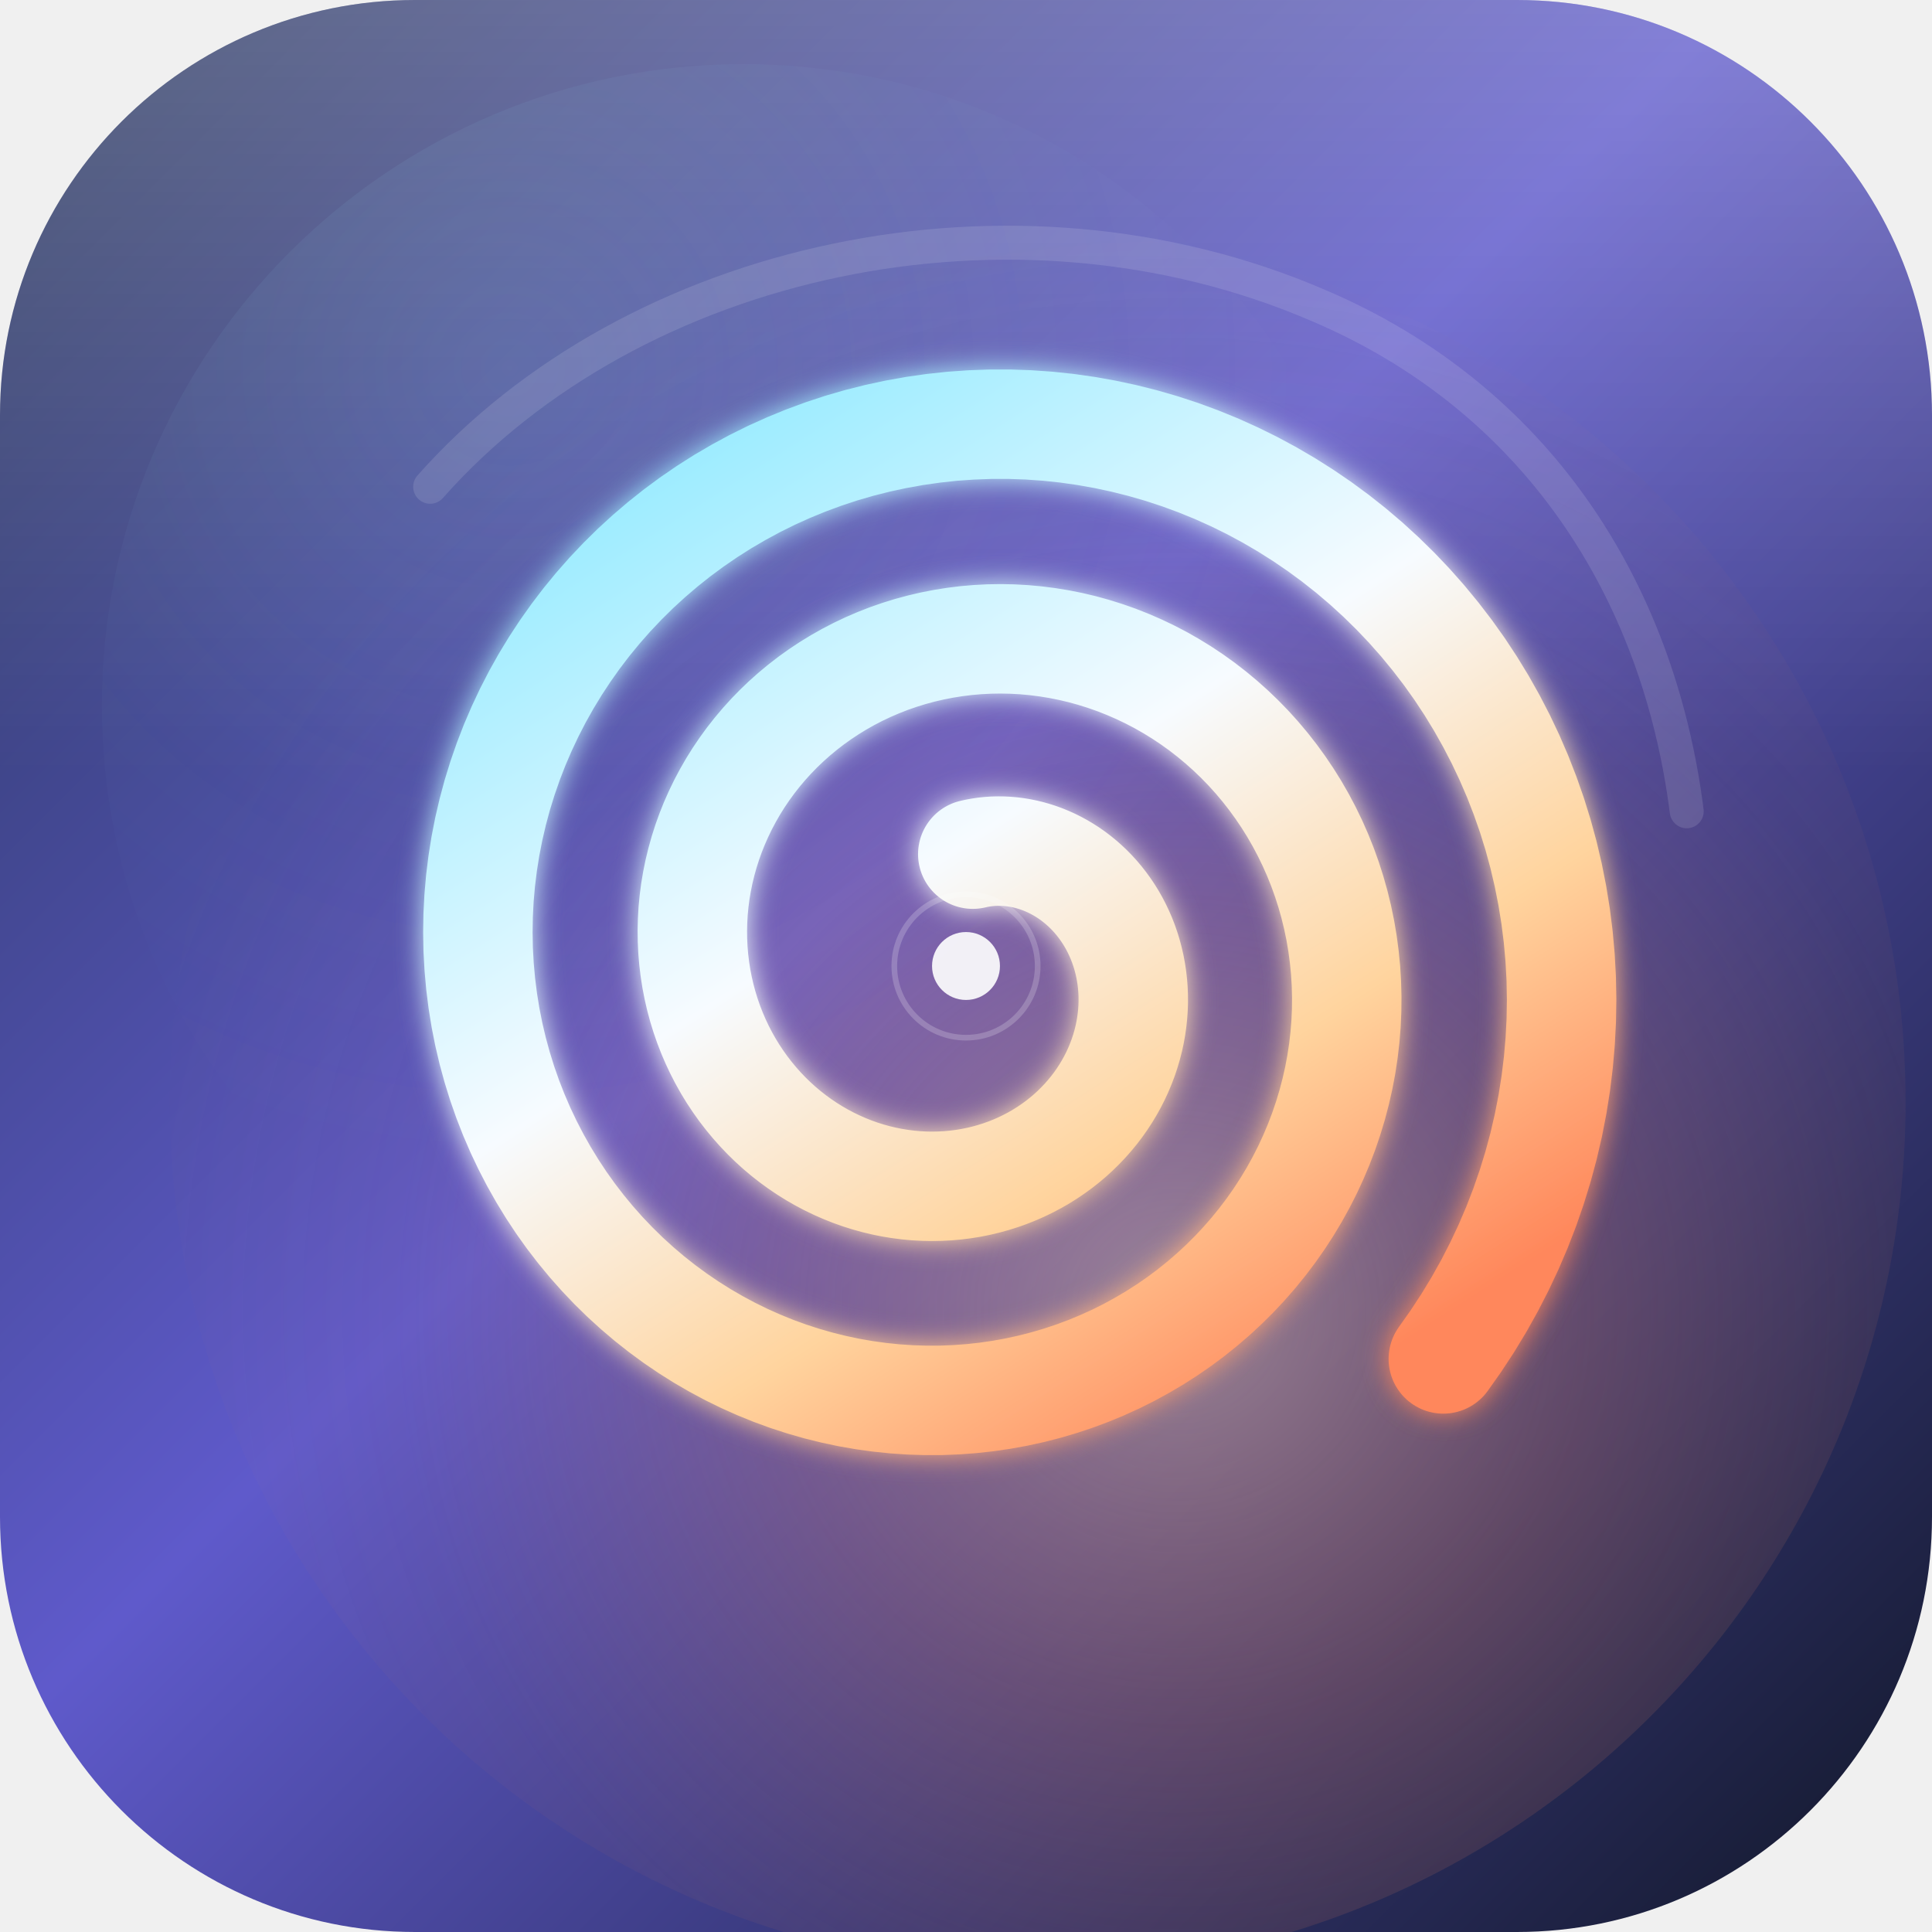
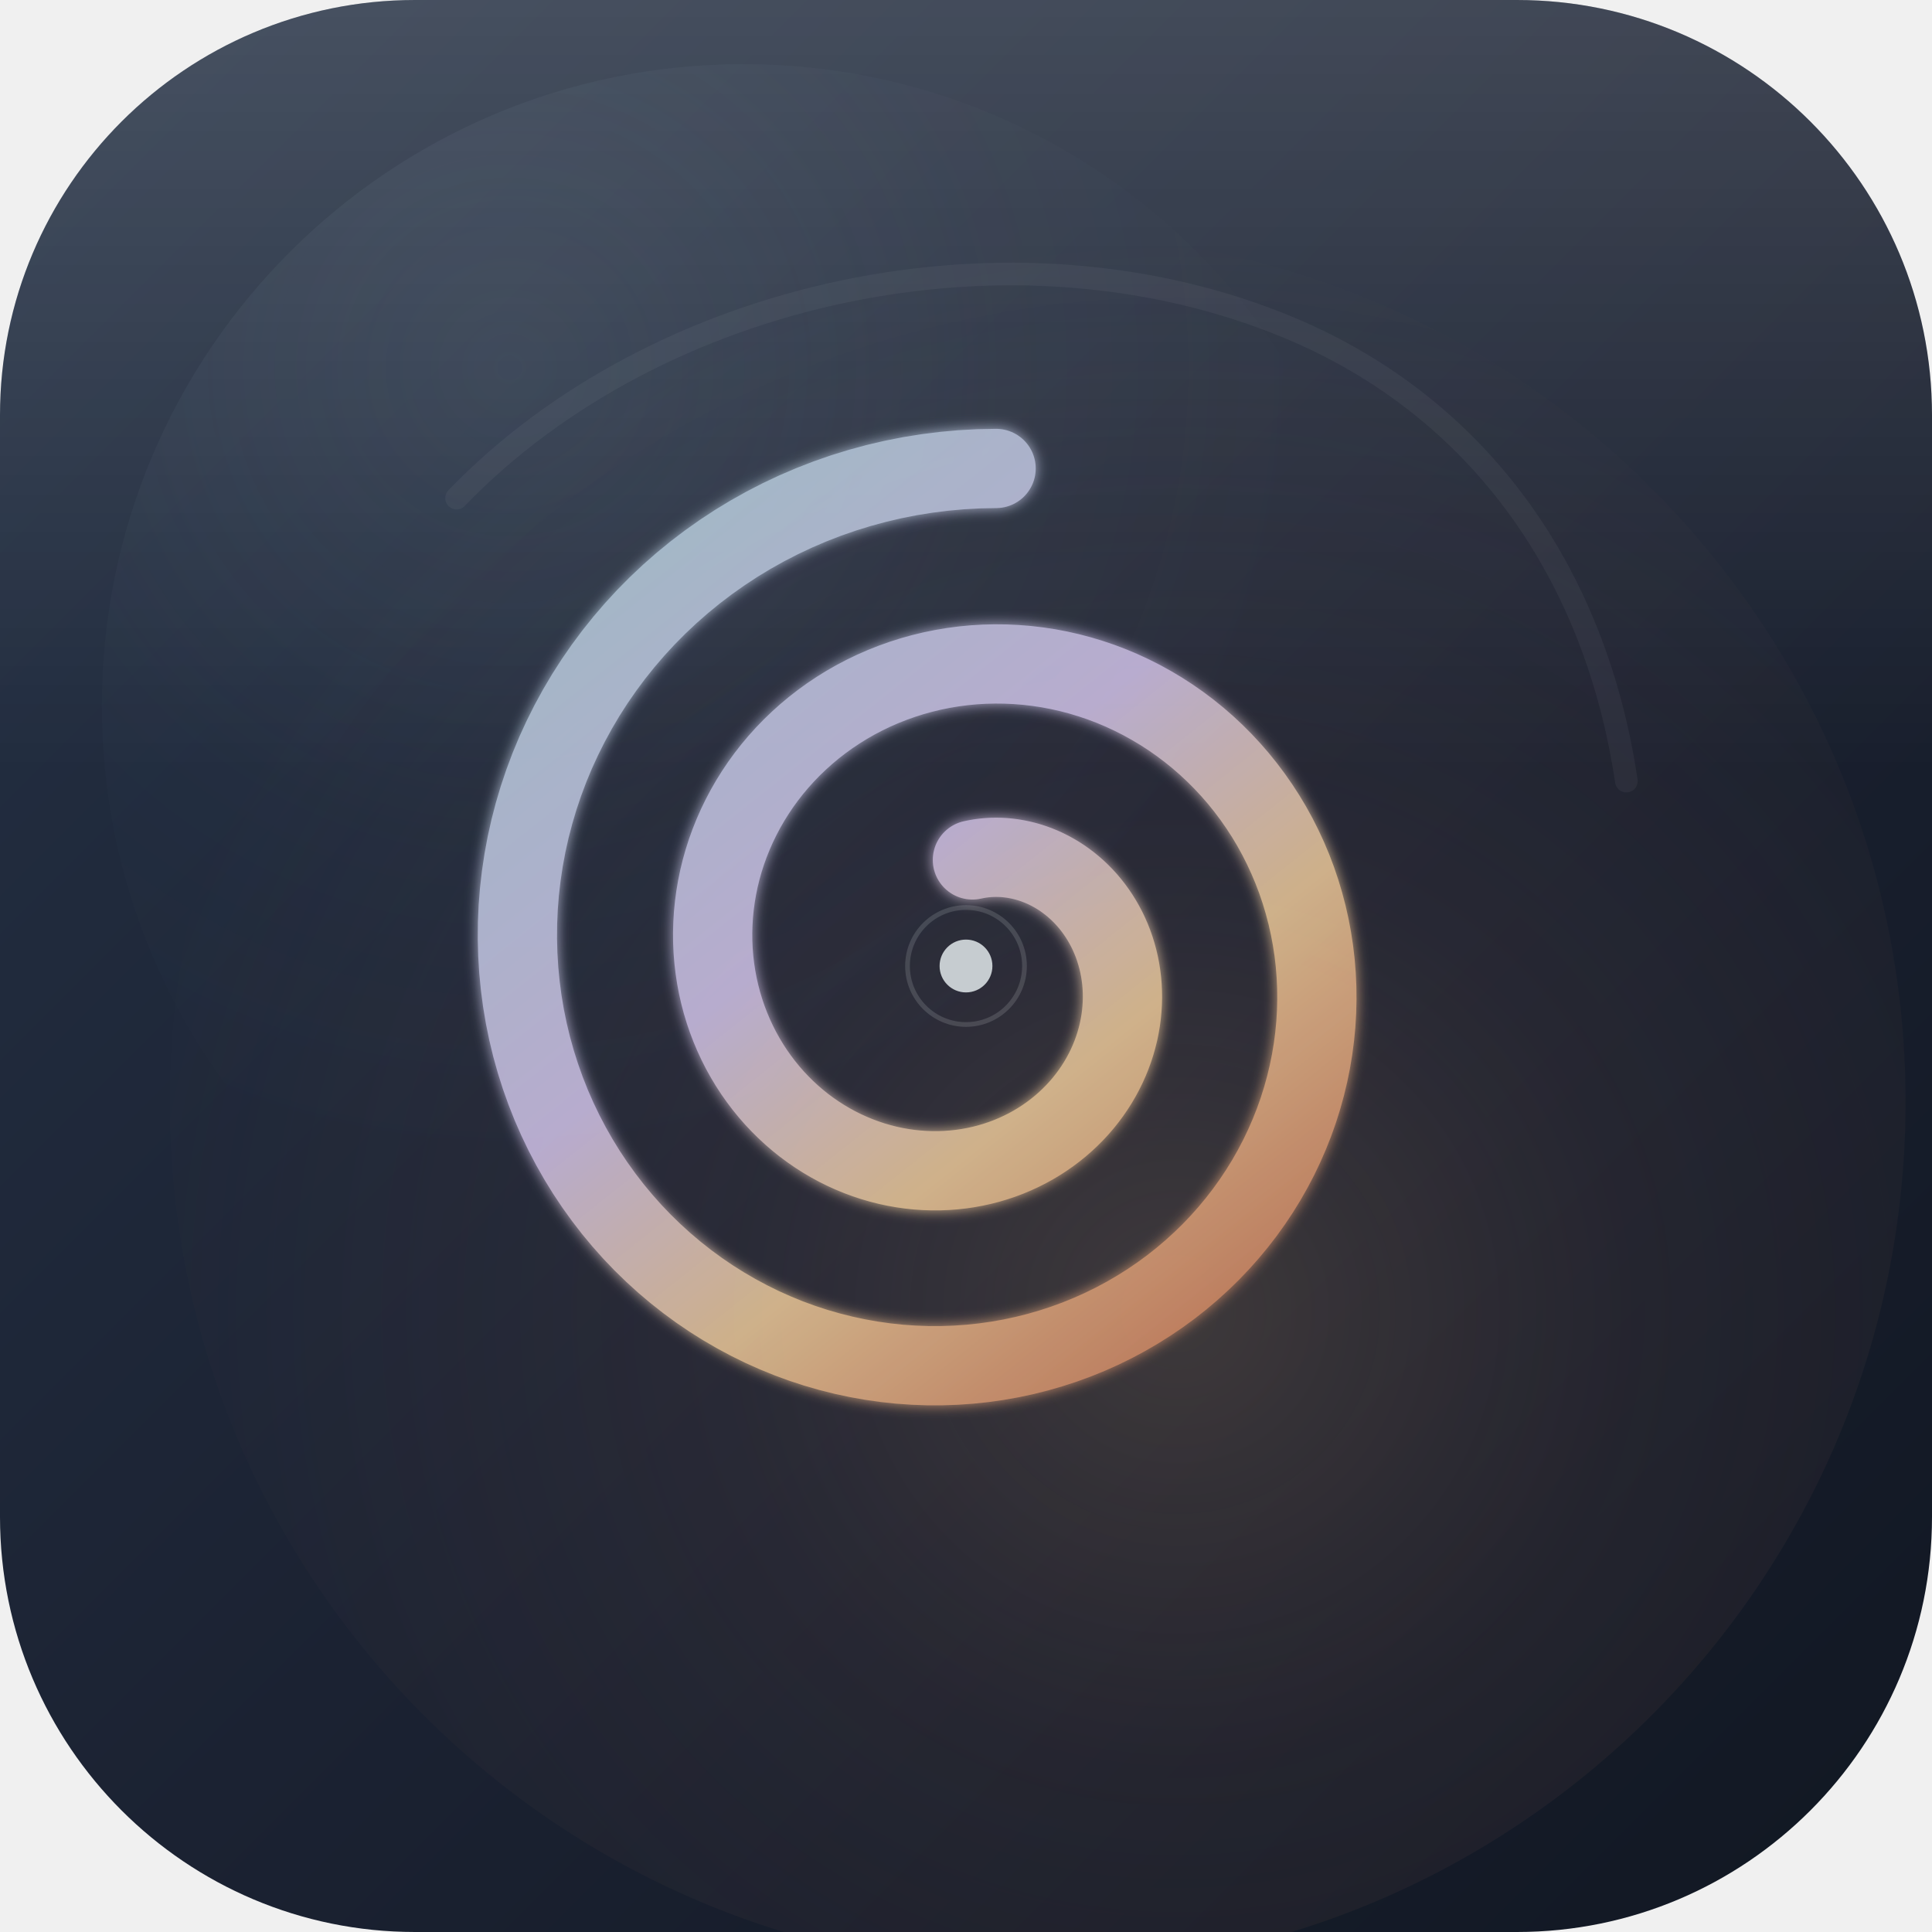
<svg xmlns="http://www.w3.org/2000/svg" viewBox="0 0 1024 1024" width="1024" height="1024">
  <defs>
    <linearGradient id="bg" x1="0%" y1="0%" x2="100%" y2="100%">
-       <stop offset="0%" stop-color="#263557" />
-       <stop offset="45%" stop-color="#5f5acb" />
-       <stop offset="100%" stop-color="#101626" />
+       <stop offset="0%" stop-color="#253246" />
+       <stop offset="52%" stop-color="#1b2232" />
+       <stop offset="100%" stop-color="#111722" />
    </linearGradient>
    <radialGradient id="glow" cx="58%" cy="62%" r="62%">
-       <stop offset="0%" stop-color="#ffcf9d" stop-opacity="0.46" />
-       <stop offset="38%" stop-color="#f18c5e" stop-opacity="0.24" />
-       <stop offset="72%" stop-color="#cc785c" stop-opacity="0.06" />
-       <stop offset="100%" stop-color="#cc785c" stop-opacity="0" />
+       <stop offset="0%" stop-color="#d8a46f" stop-opacity="0.2" />
+       <stop offset="42%" stop-color="#b77b63" stop-opacity="0.09" />
+       <stop offset="100%" stop-color="#b77b63" stop-opacity="0" />
    </radialGradient>
    <radialGradient id="coolGlow" cx="32%" cy="24%" r="62%">
-       <stop offset="0%" stop-color="#9decff" stop-opacity="0.1" />
-       <stop offset="58%" stop-color="#9decff" stop-opacity="0.025" />
-       <stop offset="100%" stop-color="#9decff" stop-opacity="0" />
+       <stop offset="0%" stop-color="#9fb6c8" stop-opacity="0.11" />
+       <stop offset="60%" stop-color="#9fb6c8" stop-opacity="0.025" />
+       <stop offset="100%" stop-color="#9fb6c8" stop-opacity="0" />
    </radialGradient>
    <linearGradient id="rim" x1="0%" y1="0%" x2="0%" y2="100%">
-       <stop offset="0%" stop-color="#ffffff" stop-opacity="0.24" />
+       <stop offset="0%" stop-color="#ffffff" stop-opacity="0.16" />
      <stop offset="40%" stop-color="#ffffff" stop-opacity="0" />
    </linearGradient>
    <linearGradient id="spiralStroke" x1="18%" y1="4%" x2="83%" y2="96%">
-       <stop offset="0%" stop-color="#9decff" />
-       <stop offset="42%" stop-color="#f7fbff" />
-       <stop offset="72%" stop-color="#ffd49e" />
-       <stop offset="100%" stop-color="#ff875b" />
+       <stop offset="0%" stop-color="#a9bfce" />
+       <stop offset="44%" stop-color="#c0b4d8" />
+       <stop offset="72%" stop-color="#d9b98f" />
+       <stop offset="100%" stop-color="#c68463" />
    </linearGradient>
    <filter id="spiralGlow" x="-20%" y="-20%" width="140%" height="140%">
-       <feGaussianBlur in="SourceGraphic" stdDeviation="7" result="blur" />
+       <feGaussianBlur in="SourceGraphic" stdDeviation="3.5" result="blur" />
      <feMerge>
        <feMergeNode in="blur" />
        <feMergeNode in="SourceGraphic" />
      </feMerge>
    </filter>
  </defs>
  <rect x="0" y="0" width="1024" height="1024" rx="220" ry="220" fill="url(#bg)" />
  <rect x="0" y="0" width="1024" height="1024" rx="220" ry="220" fill="url(#rim)" />
  <circle cx="550" cy="584" r="460" fill="url(#glow)" />
  <circle cx="394" cy="374" r="340" fill="url(#coolGlow)" />
-   <path d="M 228 258 C 336 136 537 92 699 162 C 814 211 879 312 894 430" stroke="#ffffff" stroke-width="18" stroke-linecap="round" fill="none" opacity="0.12" />
-   <path d="M 515.59 452.72 L 517.73 452.24 L 519.91 451.85 L 522.12 451.53 L 524.37 451.30 L 526.65 451.15 L 528.95 451.09 L 531.27 451.11 L 533.61 451.23 L 535.97 451.43 L 538.34 451.72 L 540.72 452.11 L 543.10 452.59 L 545.49 453.17 L 547.87 453.84 L 550.25 454.60 L 552.61 455.46 L 554.96 456.42 L 557.30 457.47 L 559.61 458.62 L 561.90 459.87 L 564.16 461.21 L 566.39 462.64 L 568.58 464.17 L 570.72 465.80 L 572.83 467.51 L 574.88 469.32 L 576.89 471.21 L 578.83 473.20 L 580.72 475.27 L 582.54 477.43 L 584.29 479.67 L 585.98 481.99 L 587.59 484.39 L 589.12 486.86 L 590.57 489.41 L 591.93 492.03 L 593.21 494.72 L 594.40 497.48 L 595.49 500.29 L 596.48 503.17 L 597.38 506.10 L 598.17 509.08 L 598.86 512.11 L 599.44 515.19 L 599.91 518.31 L 600.27 521.46 L 600.52 524.65 L 600.64 527.87 L 600.66 531.11 L 600.55 534.37 L 600.32 537.64 L 599.97 540.93 L 599.50 544.23 L 598.91 547.52 L 598.19 550.82 L 597.34 554.11 L 596.37 557.38 L 595.28 560.64 L 594.05 563.88 L 592.71 567.09 L 591.24 570.27 L 589.64 573.42 L 587.92 576.52 L 586.08 579.58 L 584.11 582.59 L 582.03 585.55 L 579.82 588.44 L 577.50 591.27 L 575.06 594.03 L 572.51 596.71 L 569.85 599.32 L 567.08 601.85 L 564.20 604.28 L 561.22 606.63 L 558.14 608.87 L 554.96 611.02 L 551.69 613.07 L 548.32 615.00 L 544.87 616.82 L 541.33 618.53 L 537.72 620.12 L 534.03 621.58 L 530.27 622.92 L 526.44 624.12 L 522.55 625.20 L 518.60 626.14 L 514.60 626.94 L 510.55 627.60 L 506.46 628.11 L 502.33 628.48 L 498.16 628.70 L 493.97 628.78 L 489.76 628.70 L 485.53 628.47 L 481.29 628.08 L 477.04 627.54 L 472.80 626.85 L 468.56 626.00 L 464.33 624.99 L 460.12 623.82 L 455.93 622.50 L 451.77 621.02 L 447.65 619.38 L 443.57 617.59 L 439.53 615.64 L 435.55 613.54 L 431.63 611.29 L 427.77 608.88 L 423.98 606.33 L 420.27 603.63 L 416.63 600.78 L 413.09 597.80 L 409.64 594.67 L 406.28 591.40 L 403.04 588.00 L 399.90 584.47 L 396.87 580.81 L 393.96 577.03 L 391.18 573.13 L 388.52 569.12 L 386.00 564.99 L 383.62 560.75 L 381.38 556.42 L 379.29 551.98 L 377.35 547.46 L 375.56 542.84 L 373.94 538.15 L 372.47 533.38 L 371.17 528.53 L 370.04 523.62 L 369.08 518.66 L 368.30 513.64 L 367.69 508.57 L 367.26 503.46 L 367.02 498.32 L 366.95 493.15 L 367.08 487.96 L 367.38 482.75 L 367.88 477.54 L 368.56 472.33 L 369.44 467.12 L 370.50 461.92 L 371.76 456.74 L 373.20 451.59 L 374.83 446.48 L 376.65 441.40 L 378.66 436.37 L 380.86 431.40 L 383.24 426.48 L 385.81 421.64 L 388.55 416.87 L 391.48 412.18 L 394.59 407.58 L 397.87 403.08 L 401.32 398.68 L 404.94 394.39 L 408.73 390.21 L 412.68 386.15 L 416.79 382.22 L 421.05 378.43 L 425.46 374.78 L 430.01 371.27 L 434.71 367.91 L 439.54 364.71 L 444.50 361.67 L 449.58 358.80 L 454.79 356.10 L 460.10 353.58 L 465.52 351.24 L 471.05 349.08 L 476.67 347.12 L 482.37 345.35 L 488.16 343.78 L 494.02 342.41 L 499.94 341.25 L 505.93 340.29 L 511.97 339.54 L 518.05 339.01 L 524.18 338.69 L 530.33 338.59 L 536.50 338.71 L 542.69 339.05 L 548.88 339.61 L 555.07 340.40 L 561.25 341.40 L 567.42 342.63 L 573.56 344.08 L 579.66 345.76 L 585.73 347.66 L 591.74 349.78 L 597.69 352.12 L 603.58 354.68 L 609.39 357.45 L 615.13 360.44 L 620.77 363.65 L 626.31 367.06 L 631.75 370.68 L 637.07 374.50 L 642.27 378.53 L 647.34 382.75 L 652.28 387.16 L 657.07 391.76 L 661.72 396.54 L 666.20 401.50 L 670.52 406.64 L 674.67 411.94 L 678.64 417.41 L 682.43 423.03 L 686.03 428.80 L 689.43 434.71 L 692.63 440.76 L 695.63 446.94 L 698.41 453.24 L 700.98 459.66 L 703.32 466.18 L 705.44 472.81 L 707.33 479.53 L 708.98 486.33 L 710.40 493.21 L 711.57 500.16 L 712.50 507.17 L 713.19 514.22 L 713.62 521.32 L 713.81 528.46 L 713.74 535.61 L 713.42 542.79 L 712.84 549.96 L 712.00 557.14 L 710.91 564.31 L 709.56 571.45 L 707.95 578.56 L 706.09 585.63 L 703.97 592.66 L 701.60 599.62 L 698.97 606.52 L 696.09 613.34 L 692.97 620.08 L 689.59 626.72 L 685.97 633.26 L 682.11 639.68 L 678.02 645.98 L 673.69 652.15 L 669.13 658.18 L 664.35 664.07 L 659.34 669.80 L 654.13 675.36 L 648.70 680.75 L 643.07 685.96 L 637.24 690.98 L 631.22 695.81 L 625.01 700.44 L 618.63 704.85 L 612.07 709.05 L 605.35 713.02 L 598.48 716.77 L 591.46 720.28 L 584.29 723.55 L 577.00 726.57 L 569.58 729.34 L 562.05 731.85 L 554.41 734.10 L 546.67 736.09 L 538.85 737.80 L 530.95 739.24 L 522.98 740.41 L 514.96 741.29 L 506.88 741.89 L 498.77 742.21 L 490.62 742.23 L 482.46 741.97 L 474.29 741.42 L 466.13 740.58 L 457.97 739.45 L 449.84 738.03 L 441.75 736.31 L 433.69 734.31 L 425.70 732.01 L 417.76 729.43 L 409.90 726.56 L 402.13 723.40 L 394.45 719.97 L 386.88 716.25 L 379.43 712.26 L 372.10 708.00 L 364.91 703.47 L 357.86 698.67 L 350.97 693.62 L 344.25 688.31 L 337.70 682.75 L 331.33 676.95 L 325.16 670.91 L 319.19 664.64 L 313.43 658.15 L 307.89 651.44 L 302.57 644.52 L 297.49 637.40 L 292.66 630.08 L 288.07 622.58 L 283.74 614.91 L 279.67 607.06 L 275.87 599.06 L 272.35 590.90 L 269.11 582.61 L 266.16 574.19 L 263.50 565.64 L 261.14 556.99 L 259.08 548.23 L 257.33 539.39 L 255.89 530.47 L 254.76 521.48 L 253.95 512.43 L 253.45 503.34 L 253.28 494.21 L 253.43 485.06 L 253.90 475.90 L 254.70 466.74 L 255.83 457.60 L 257.28 448.47 L 259.06 439.38 L 261.16 430.34 L 263.58 421.35 L 266.33 412.44 L 269.40 403.60 L 272.78 394.86 L 276.49 386.22 L 280.50 377.70 L 284.82 369.31 L 289.45 361.05 L 294.38 352.95 L 299.60 345.00 L 305.11 337.23 L 310.91 329.63 L 316.99 322.23 L 323.33 315.04 L 329.95 308.05 L 336.82 301.28 L 343.95 294.75 L 351.31 288.46 L 358.91 282.42 L 366.74 276.64 L 374.79 271.12 L 383.04 265.88 L 391.50 260.93 L 400.14 256.26 L 408.96 251.89 L 417.96 247.83 L 427.11 244.08 L 436.40 240.65 L 445.84 237.53 L 455.40 234.75 L 465.07 232.31 L 474.85 230.20 L 484.72 228.43 L 494.66 227.01 L 504.67 225.93 L 514.74 225.22 L 524.85 224.85 L 534.98 224.84 L 545.13 225.19 L 555.29 225.90 L 565.44 226.97 L 575.56 228.41 L 585.65 230.20 L 595.70 232.35 L 605.68 234.86 L 615.59 237.72 L 625.41 240.94 L 635.13 244.52 L 644.75 248.44 L 654.24 252.71 L 663.59 257.32 L 672.79 262.27 L 681.83 267.55 L 690.70 273.16 L 699.39 279.09 L 707.88 285.34 L 716.16 291.89 L 724.22 298.75 L 732.05 305.91 L 739.64 313.35 L 746.98 321.07 L 754.05 329.06 L 760.85 337.32 L 767.38 345.82 L 773.61 354.57 L 779.54 363.55 L 785.16 372.76 L 790.46 382.18 L 795.44 391.79 L 800.09 401.60 L 804.40 411.59 L 808.35 421.74 L 811.96 432.05 L 815.21 442.50 L 818.09 453.08 L 820.60 463.78 L 822.74 474.58 L 824.50 485.47 L 825.88 496.44 L 826.87 507.47 L 827.48 518.55 L 827.69 529.67 L 827.51 540.82 L 826.93 551.97 L 825.96 563.12 L 824.60 574.25 L 822.84 585.34 L 820.69 596.39 L 818.14 607.38 L 815.20 618.29 L 811.87 629.11 L 808.16 639.84 L 804.06 650.44 L 799.58 660.91 L 794.72 671.24 L 789.50 681.41 L 783.90 691.42 L 777.95 701.23 L 771.64 710.85 L 764.99 720.26" stroke="url(#spiralStroke)" stroke-width="58" stroke-linecap="round" stroke-linejoin="round" fill="none" filter="url(#spiralGlow)" />
-   <circle cx="512" cy="512" r="18" fill="#ffffff" opacity="0.9" />
-   <circle cx="512" cy="512" r="38" fill="none" stroke="#ffffff" stroke-width="3" opacity="0.2" />
+   <path d="M 242 264 C 348 154 536 112 684 174 C 786 217 846 306 862 414" stroke="#ffffff" stroke-width="12" stroke-linecap="round" fill="none" opacity="0.045" />
+   <path d="M 515.40 455.78 L 517.42 455.36 L 519.46 455.01 L 521.54 454.74 L 523.65 454.54 L 525.78 454.42 L 527.94 454.38 L 530.11 454.42 L 532.30 454.54 L 534.51 454.75 L 536.72 455.04 L 538.94 455.42 L 541.17 455.88 L 543.39 456.43 L 545.61 457.06 L 547.83 457.79 L 550.03 458.60 L 552.23 459.50 L 554.40 460.49 L 556.55 461.57 L 558.68 462.74 L 560.79 463.99 L 562.86 465.33 L 564.89 466.76 L 566.89 468.28 L 568.85 469.87 L 570.76 471.56 L 572.62 473.32 L 574.43 475.17 L 576.19 477.09 L 577.88 479.10 L 579.52 481.18 L 581.08 483.33 L 582.58 485.56 L 584.01 487.85 L 585.36 490.22 L 586.64 492.64 L 587.83 495.14 L 588.94 497.69 L 589.97 500.29 L 590.90 502.96 L 591.74 505.67 L 592.49 508.43 L 593.15 511.24 L 593.70 514.08 L 594.15 516.97 L 594.51 519.89 L 594.75 522.84 L 594.89 525.81 L 594.93 528.81 L 594.85 531.83 L 594.66 534.87 L 594.37 537.91 L 593.96 540.96 L 593.43 544.01 L 592.80 547.07 L 592.04 550.11 L 591.18 553.15 L 590.20 556.17 L 589.10 559.18 L 587.89 562.16 L 586.56 565.11 L 585.12 568.03 L 583.57 570.91 L 581.90 573.76 L 580.12 576.56 L 578.23 579.31 L 576.23 582.00 L 574.13 584.64 L 571.91 587.22 L 569.60 589.73 L 567.17 592.16 L 564.65 594.53 L 562.04 596.81 L 559.32 599.01 L 556.51 601.13 L 553.62 603.15 L 550.63 605.08 L 547.56 606.92 L 544.41 608.65 L 541.18 610.27 L 537.88 611.79 L 534.51 613.20 L 531.07 614.49 L 527.56 615.66 L 524.00 616.72 L 520.39 617.65 L 516.72 618.45 L 513.01 619.13 L 509.25 619.68 L 505.46 620.09 L 501.64 620.37 L 497.79 620.52 L 493.91 620.52 L 490.02 620.39 L 486.12 620.12 L 482.21 619.71 L 478.29 619.15 L 474.38 618.46 L 470.48 617.62 L 466.59 616.63 L 462.72 615.51 L 458.87 614.23 L 455.05 612.82 L 451.26 611.26 L 447.52 609.57 L 443.82 607.73 L 440.17 605.75 L 436.57 603.63 L 433.04 601.37 L 429.57 598.98 L 426.17 596.46 L 422.85 593.80 L 419.61 591.01 L 416.46 588.10 L 413.40 585.06 L 410.43 581.91 L 407.57 578.63 L 404.81 575.24 L 402.16 571.73 L 399.62 568.12 L 397.21 564.41 L 394.92 560.59 L 392.75 556.68 L 390.72 552.67 L 388.82 548.58 L 387.06 544.40 L 385.44 540.15 L 383.97 535.82 L 382.64 531.42 L 381.47 526.96 L 380.45 522.44 L 379.59 517.87 L 378.89 513.25 L 378.35 508.59 L 377.97 503.89 L 377.76 499.17 L 377.72 494.41 L 377.85 489.64 L 378.14 484.86 L 378.61 480.07 L 379.25 475.28 L 380.06 470.50 L 381.04 465.73 L 382.20 460.97 L 383.53 456.24 L 385.03 451.55 L 386.71 446.88 L 388.56 442.27 L 390.57 437.70 L 392.76 433.19 L 395.11 428.74 L 397.63 424.36 L 400.31 420.06 L 403.15 415.83 L 406.16 411.69 L 409.32 407.65 L 412.63 403.71 L 416.10 399.86 L 419.71 396.13 L 423.47 392.52 L 427.36 389.03 L 431.39 385.66 L 435.56 382.43 L 439.85 379.33 L 444.27 376.38 L 448.80 373.57 L 453.45 370.92 L 458.21 368.42 L 463.07 366.08 L 468.03 363.91 L 473.08 361.91 L 478.21 360.08 L 483.43 358.42 L 488.72 356.95 L 494.08 355.65 L 499.50 354.55 L 504.98 353.63 L 510.50 352.91 L 516.07 352.37 L 521.68 352.04 L 527.31 351.90 L 532.96 351.96 L 538.63 352.22 L 544.30 352.68 L 549.98 353.34 L 555.65 354.20 L 561.30 355.27 L 566.93 356.54 L 572.54 358.02 L 578.10 359.70 L 583.63 361.57 L 589.10 363.65 L 594.51 365.93 L 599.86 368.41 L 605.14 371.08 L 610.33 373.95 L 615.44 377.00 L 620.46 380.25 L 625.37 383.68 L 630.18 387.30 L 634.87 391.09 L 639.44 395.06 L 643.88 399.21 L 648.19 403.52 L 652.36 408.00 L 656.38 412.63 L 660.24 417.42 L 663.95 422.36 L 667.49 427.44 L 670.87 432.66 L 674.07 438.01 L 677.08 443.49 L 679.91 449.09 L 682.55 454.81 L 685.00 460.63 L 687.25 466.55 L 689.29 472.57 L 691.12 478.68 L 692.75 484.86 L 694.16 491.12 L 695.35 497.45 L 696.33 503.83 L 697.08 510.26 L 697.60 516.74 L 697.90 523.24 L 697.97 529.78 L 697.81 536.34 L 697.42 542.90 L 696.79 549.47 L 695.93 556.03 L 694.84 562.57 L 693.51 569.10 L 691.95 575.59 L 690.16 582.04 L 688.14 588.45 L 685.89 594.80 L 683.40 601.08 L 680.69 607.29 L 677.76 613.42 L 674.60 619.46 L 671.22 625.41 L 667.62 631.25 L 663.81 636.97 L 659.79 642.58 L 655.56 648.05 L 651.13 653.39 L 646.50 658.59 L 641.68 663.63 L 636.67 668.51 L 631.47 673.23 L 626.10 677.78 L 620.56 682.15 L 614.85 686.33 L 608.98 690.32 L 602.95 694.11 L 596.78 697.70 L 590.47 701.08 L 584.02 704.25 L 577.46 707.19 L 570.77 709.91 L 563.97 712.40 L 557.07 714.65 L 550.08 716.67 L 543.00 718.45 L 535.84 719.98 L 528.61 721.26 L 521.32 722.29 L 513.98 723.06 L 506.60 723.58 L 499.19 723.84 L 491.75 723.84 L 484.29 723.57 L 476.83 723.05 L 469.37 722.26 L 461.92 721.20 L 454.50 719.88 L 447.11 718.30 L 439.75 716.45 L 432.45 714.35 L 425.21 711.98 L 418.03 709.35 L 410.94 706.46 L 403.93 703.32 L 397.02 699.92 L 390.21 696.27 L 383.52 692.38 L 376.95 688.25 L 370.51 683.87 L 364.22 679.26 L 358.07 674.42 L 352.09 669.36 L 346.27 664.07 L 340.62 658.57 L 335.16 652.86 L 329.89 646.94 L 324.81 640.83 L 319.95 634.53 L 315.29 628.05 L 310.85 621.39 L 306.64 614.56 L 302.66 607.57 L 298.92 600.43 L 295.42 593.14 L 292.17 585.72 L 289.18 578.16 L 286.45 570.49 L 283.98 562.71 L 281.78 554.83 L 279.86 546.85 L 278.21 538.80 L 276.84 530.67 L 275.76 522.47 L 274.96 514.23 L 274.45 505.94 L 274.23 497.62 L 274.30 489.27 L 274.66 480.92 L 275.32 472.56 L 276.28 464.21 L 277.53 455.87 L 279.07 447.57 L 280.91 439.31 L 283.05 431.10 L 285.47 422.94 L 288.19 414.86 L 291.19 406.86 L 294.48 398.95 L 298.06 391.15 L 301.92 383.45 L 306.05 375.88 L 310.45 368.44 L 315.13 361.14 L 320.07 354.00 L 325.27 347.01 L 330.72 340.20 L 336.42 333.57 L 342.36 327.12 L 348.54 320.88 L 354.95 314.84 L 361.59 309.01 L 368.43 303.41 L 375.49 298.04 L 382.75 292.91 L 390.20 288.02 L 397.83 283.39 L 405.64 279.02 L 413.61 274.92 L 421.74 271.09 L 430.02 267.54 L 438.44 264.27 L 446.98 261.30 L 455.65 258.62 L 464.42 256.24 L 473.29 254.16 L 482.25 252.39 L 491.28 250.94 L 500.38 249.80 L 509.53 248.97 L 518.72 248.47 L 527.95 248.29" stroke="url(#spiralStroke)" stroke-width="42" stroke-linecap="round" stroke-linejoin="round" fill="none" filter="url(#spiralGlow)" opacity="0.94" />
+   <circle cx="512" cy="512" r="14" fill="#dfe6e8" opacity="0.86" />
+   <circle cx="512" cy="512" r="31" fill="none" stroke="#dfe6e8" stroke-width="2.5" opacity="0.16" />
</svg>
